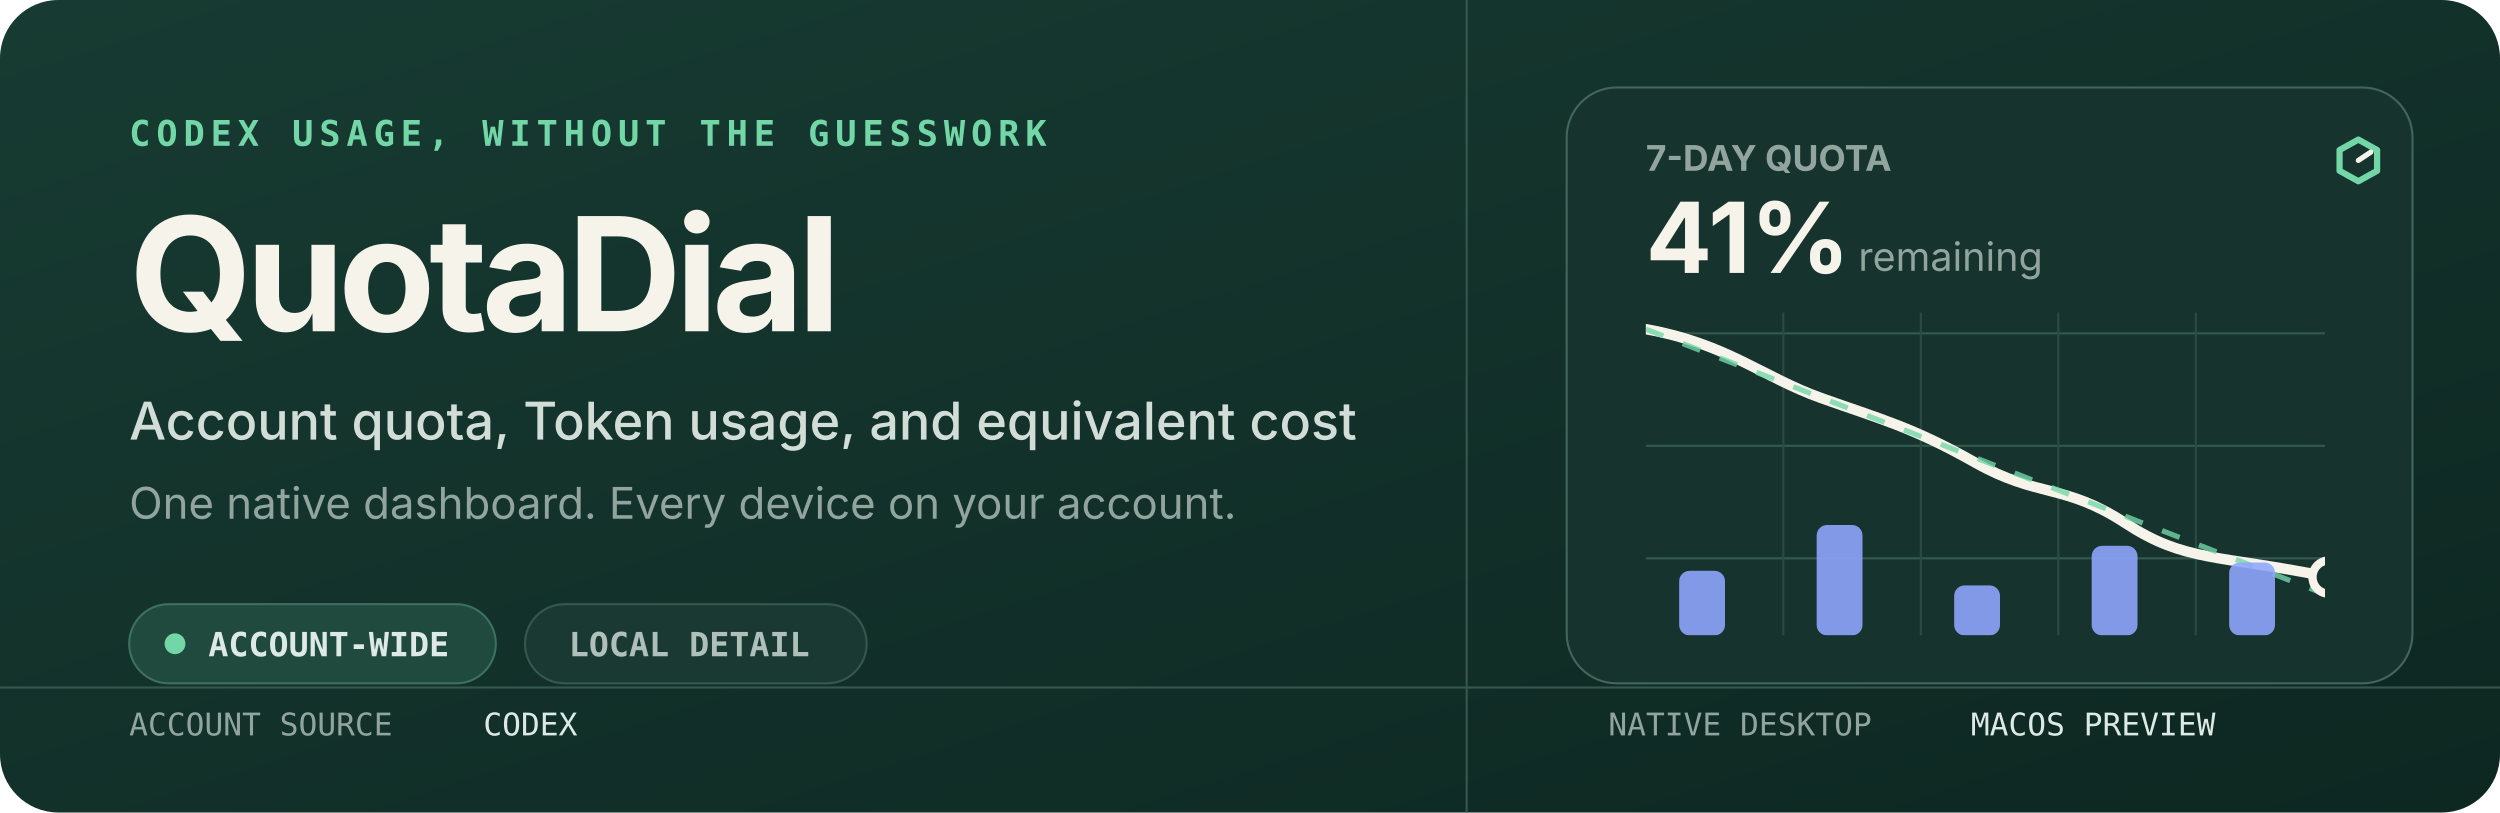
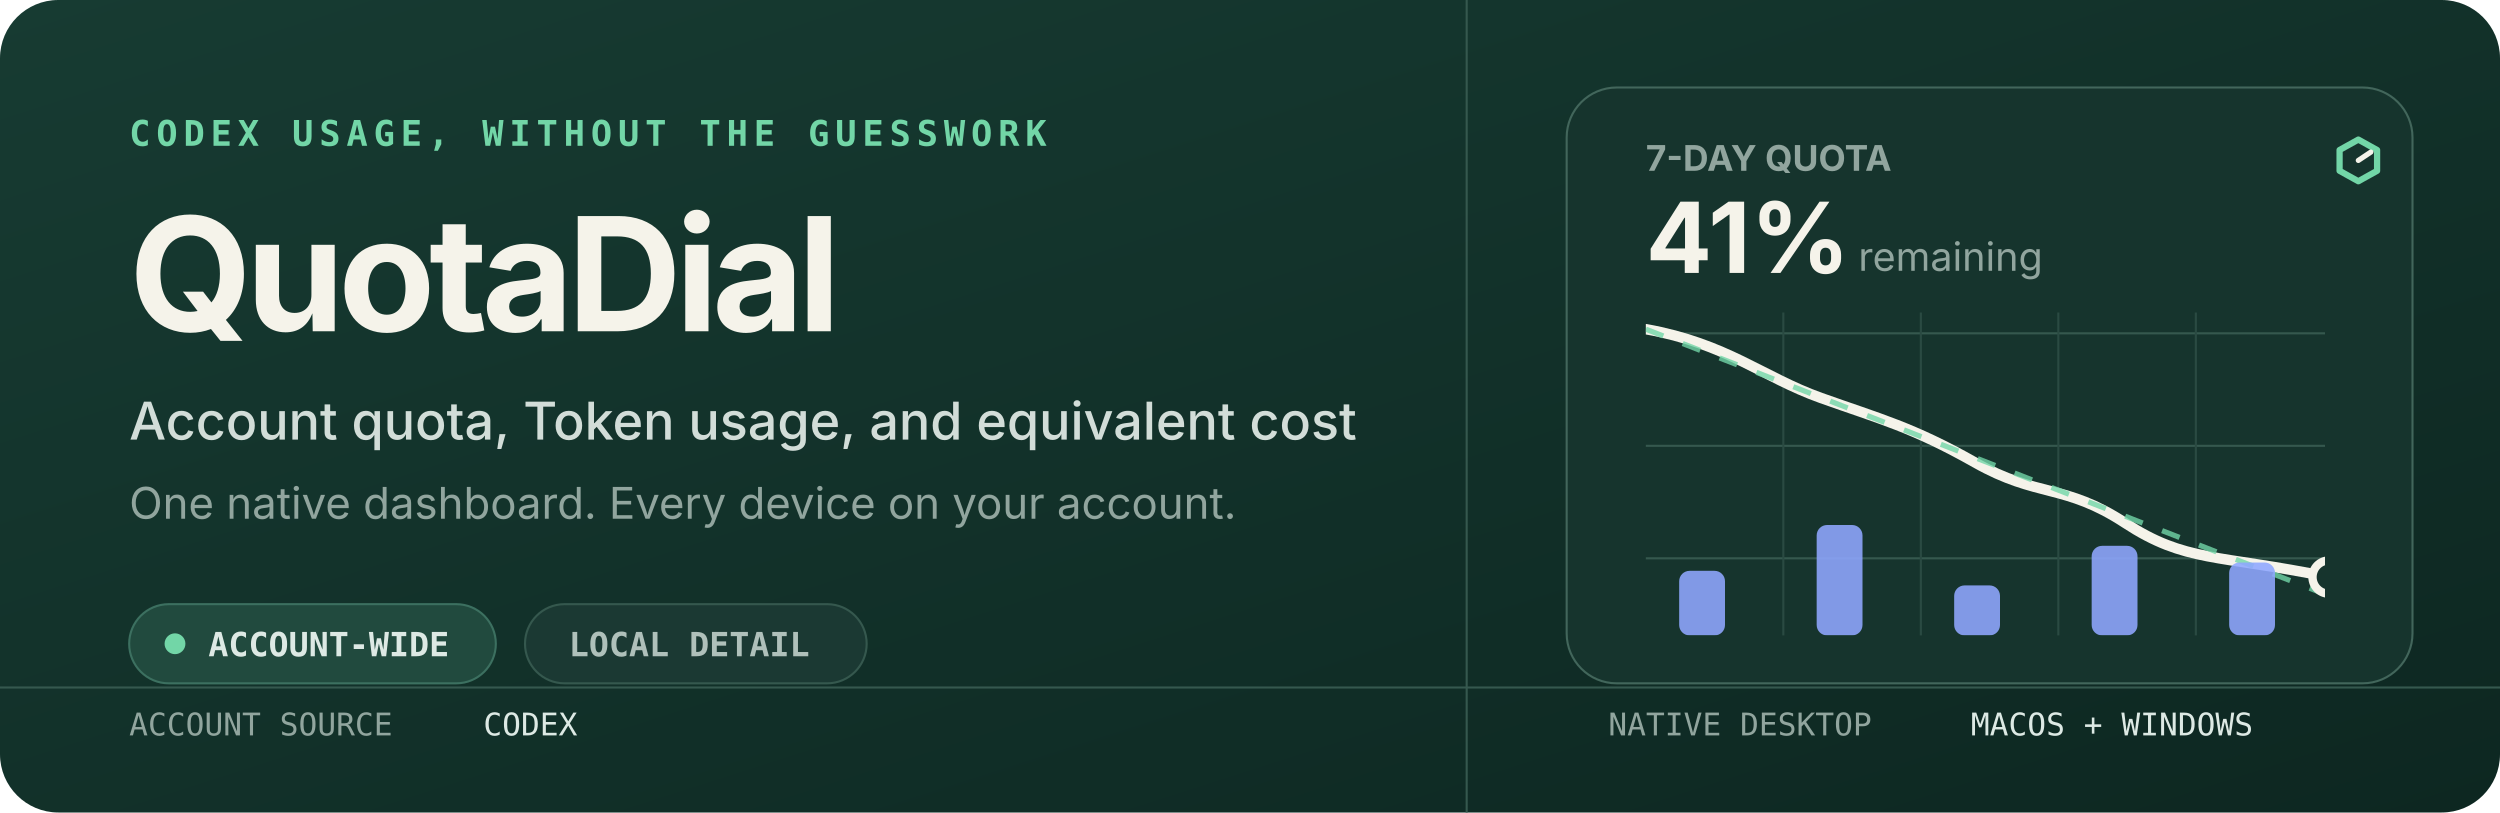
<svg xmlns="http://www.w3.org/2000/svg" width="1200" height="390" viewBox="0 0 1200 390" role="img" aria-labelledby="title desc">
  <defs>
    <linearGradient id="surface" x1="0" y1="0" x2="1" y2="1">
      <stop offset="0" stop-color="#173B32" />
      <stop offset="1" stop-color="#0D2721" />
    </linearGradient>
    <clipPath id="chart-clip">
      <rect x="790" y="79" width="326" height="226" rx="18" />
    </clipPath>
  </defs>
  <rect width="1200" height="390" rx="28" fill="url(#surface)" />
  <path d="M0 330H1200" stroke="#35584E" stroke-width="1" />
  <path d="M704 0V390" stroke="#35584E" stroke-width="1" />
  <g transform="translate(62 54)" font-family="-apple-system, BlinkMacSystemFont, 'Segoe UI', 'PingFang SC', sans-serif">
    <text x="0" y="16" fill="#72D6A7" font-family="ui-monospace, SFMono-Regular, Menlo, monospace" font-size="17" font-weight="700" letter-spacing="2.8">CODEX USAGE, WITHOUT THE GUESSWORK</text>
    <text x="0" y="105" fill="#F5F3EA" font-size="76" font-weight="750" letter-spacing="-3">QuotaDial</text>
    <text x="0" y="157" fill="#D2DDD8" font-size="25" font-weight="500">Account quota, Token usage, and equivalent cost</text>
    <text x="0" y="195" fill="#91A59E" font-size="21">One native dashboard. Every device on your account.</text>
    <g transform="translate(0 236)" font-family="ui-monospace, SFMono-Regular, Menlo, monospace" font-size="16" font-weight="700">
      <rect width="176" height="38" rx="19" fill="#214A3E" stroke="#3C7060" />
      <circle cx="22" cy="19" r="5" fill="#72D6A7" />
      <text x="38" y="25" fill="#DDE9E4">ACCOUNT-WIDE</text>
      <rect x="190" width="164" height="38" rx="19" fill="#1B3933" stroke="#35584E" />
      <text x="211" y="25" fill="#AFC0BA">LOCAL DETAIL</text>
    </g>
  </g>
  <g font-family="-apple-system, BlinkMacSystemFont, 'Segoe UI', sans-serif">
    <rect x="752" y="42" width="406" height="286" rx="24" fill="#16342D" stroke="#42665B" />
    <text x="790" y="82" fill="#91A59E" font-size="17" font-weight="650">7-DAY QUOTA</text>
    <text x="790" y="131" fill="#F5F3EA" font-size="47" font-weight="750">41%</text>
    <text x="892" y="130" fill="#91A59E" font-size="19">remaining</text>
    <g clip-path="url(#chart-clip)">
      <path d="M790 160H1118M790 214H1118M790 268H1118" stroke="#35584E" stroke-width="1" />
      <path d="M856 150V305M922 150V305M988 150V305M1054 150V305" stroke="#2A4A42" stroke-width="1" />
      <path d="M790 158C829 165 846 181 874 191S918 205 948 222 991 232 1020 251 1064 266 1118 277" fill="none" stroke="#F5F3EA" stroke-width="5" stroke-linecap="round" />
      <path d="M790 158L1118 286" fill="none" stroke="#72D6A7" stroke-width="2.5" stroke-dasharray="9 10" opacity=".8" />
      <g fill="#8FA7FF" opacity=".88">
        <rect x="806" y="274" width="22" height="31" rx="5" />
        <rect x="872" y="252" width="22" height="53" rx="5" />
        <rect x="938" y="281" width="22" height="24" rx="5" />
        <rect x="1004" y="262" width="22" height="43" rx="5" />
        <rect x="1070" y="270" width="22" height="35" rx="5" />
      </g>
      <circle cx="1118" cy="277" r="8" fill="#16342D" stroke="#F5F3EA" stroke-width="4" />
    </g>
    <path d="M1132 67L1141 72V82L1132 87L1123 82V72Z" fill="none" stroke="#72D6A7" stroke-width="3" stroke-linejoin="round" />
    <path d="M1132 77L1138 73" stroke="#F5F3EA" stroke-width="2.5" stroke-linecap="round" />
  </g>
  <g transform="translate(62 353)" fill="#91A59E" font-family="ui-monospace, SFMono-Regular, Menlo, monospace" font-size="15">
    <text>ACCOUNT SOURCE</text>
    <text x="170" fill="#DDE9E4">CODEX</text>
    <text x="710">NATIVE DESKTOP</text>
-     <text x="884" fill="#DDE9E4">MACOS PREVIEW</text>
+     <text x="884" fill="#DDE9E4">MACOS + WINDOWS</text>
  </g>
</svg>
